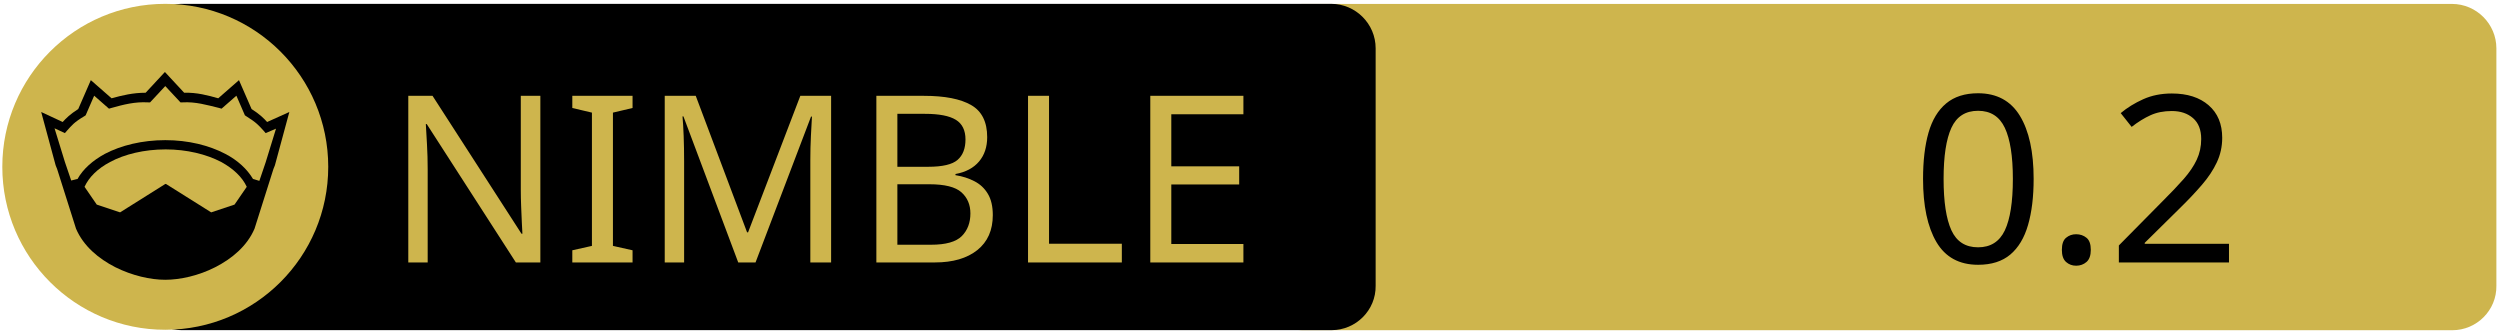
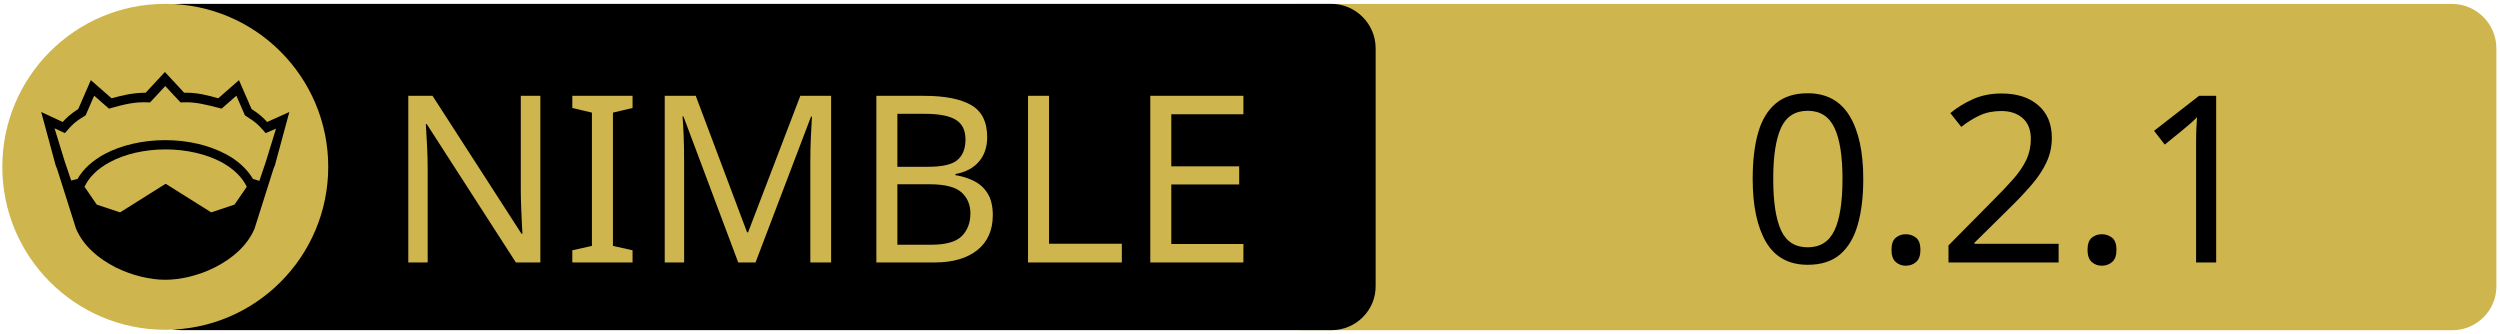
<svg xmlns="http://www.w3.org/2000/svg" xmlns:xlink="http://www.w3.org/1999/xlink" width="675" height="90" xml:space="preserve" version="1.1">
  <a xlink:href="https://github.com/levovix0/sigui">
    <g>
      <path fill="#CEB54D" id="svg_15" d="m662.123,89.159l-310.5,0c-6.6,0 -12,-5.4 -12,-12l0,-64.1c0,-6.6 5.4,-12 12,-12l310.4,0c6.6,0 12,5.4 12,12l0,64.1c0.1,6.6 -5.3,12 -11.9,12z" />
      <path id="svg_1" d="m359.524,89.139l-310.5,0c-6.6,0 -12,-5.4 -12,-12l0,-64.1c0,-6.6 5.4,-12 12,-12l310.4,0c6.6,0 12,5.4 12,12l0,64.1c0.1,6.6 -5.3,12 -11.9,12z" />
      <rect id="svg_2" fill="none" height="45.9" width="315.3" class="st0" y="24.539" x="60.224" />
      <circle id="svg_4" fill="#CEB54D" r="44" cy="45.039" cx="44.624" class="st1" />
      <g id="XMLID_4_">
        <path id="svg_5" d="m78.124,30.239l-3.9,14.4l-0.4,1l-5.1,16.1c0,0 0,0 0,0c-2,4.7 -6.1,8.1 -10.6,10.4c-4.5,2.3 -9.5,3.4 -13.5,3.4c-4,0 -8.9,-1.1 -13.5,-3.4c-4.5,-2.3 -8.6,-5.7 -10.6,-10.4c0,0 0,0 0,0l-5.1,-16.1l-0.4,-1l-3.9,-14.4l5.8,2.7c0.9,-1 2,-2.1 4.2,-3.5l3.4,-7.8l5.6,4.9c2.9,-0.8 5.8,-1.5 9.2,-1.5l5.2,-5.6l5.2,5.6c3.4,-0.1 6.4,0.7 9.2,1.5l5.6,-4.9l3.4,7.8c2.2,1.4 3.3,2.5 4.2,3.5l6,-2.7z" />
        <g id="XMLID_6_">
          <g id="svg_6">
            <path id="svg_7" fill="#CEB54D" d="m66.624,50.439l-3.3,4.8l-6.3,2.1l-12.1,-7.6c-0.1,-0.1 -0.3,-0.1 -0.4,0l-12.1,7.6l-6.3,-2.1l-3.3,-4.8c1.2,-2.6 3.5,-4.9 6.9,-6.7c3.9,-2.1 9.2,-3.4 15,-3.4c5.7,0 11,1.3 15,3.4c3.3,1.8 5.7,4.1 6.9,6.7z" class="st1" />
          </g>
          <g id="svg_8" />
        </g>
        <g id="XMLID_5_">
          <g id="svg_9">
            <path id="svg_10" fill="#CEB54D" d="m74.524,34.739l-2.8,9.1l-1.7,5l-1.6,-0.5c0,0 -0.1,0 -0.1,0c-1.6,-2.7 -4.2,-5.1 -7.5,-6.8c-4.4,-2.3 -10,-3.7 -16.2,-3.7c-6.2,0 -11.9,1.4 -16.3,3.7c-3.3,1.8 -5.9,4.1 -7.4,6.8c0,0 -0.1,0 -0.1,0l-1.6,0.4l-1.7,-5l-2.8,-9.1l2.8,1.3l0.6,-0.7c1.2,-1.3 1.8,-2.2 4.7,-3.9l0.3,-0.2l2.3,-5.3l4,3.5l0.7,-0.2c3.2,-0.9 6.3,-1.7 9.8,-1.5l0.6,0l4.1,-4.4l4.1,4.4l0.6,0c3.5,-0.2 6.5,0.7 9.8,1.5l0.7,0.2l4,-3.5l2.3,5.3l0.3,0.2c2.9,1.8 3.5,2.6 4.7,3.9l0.6,0.7l2.8,-1.2z" class="st1" />
          </g>
          <g id="svg_11" />
        </g>
      </g>
      <text x="-442" y="-350.021" id="svg_16" font-size="63px" font-family="'PT Sans Caption', 'Tahoma', 'Helvetica Neue Medium', 'PT Sans', sans-serif" fill="#CEB54D" class="st1 st2 st3" transform="matrix(1 0 0 1 546.13 420.879)">NIMBLE</text>
-       <text x="-30.0" y="-350.012" id="svg_17" font-size="63.012px" font-family="'PT Sans Caption', 'Tahoma', 'Helvetica Neue Medium', 'PT Sans', sans-serif" fill="#000000" class="st1 st2 st3" transform="matrix(1 0 0 1 546.13 420.879)">0.2</text>
+       <text x="-76.0" y="-350.012" id="svg_17" font-size="63.012px" font-family="'PT Sans Caption', 'Tahoma', 'Helvetica Neue Medium', 'PT Sans', sans-serif" fill="#000000" class="st1 st2 st3" transform="matrix(1 0 0 1 546.13 420.879)">0.2.1</text>
    </g>
  </a>
</svg>
